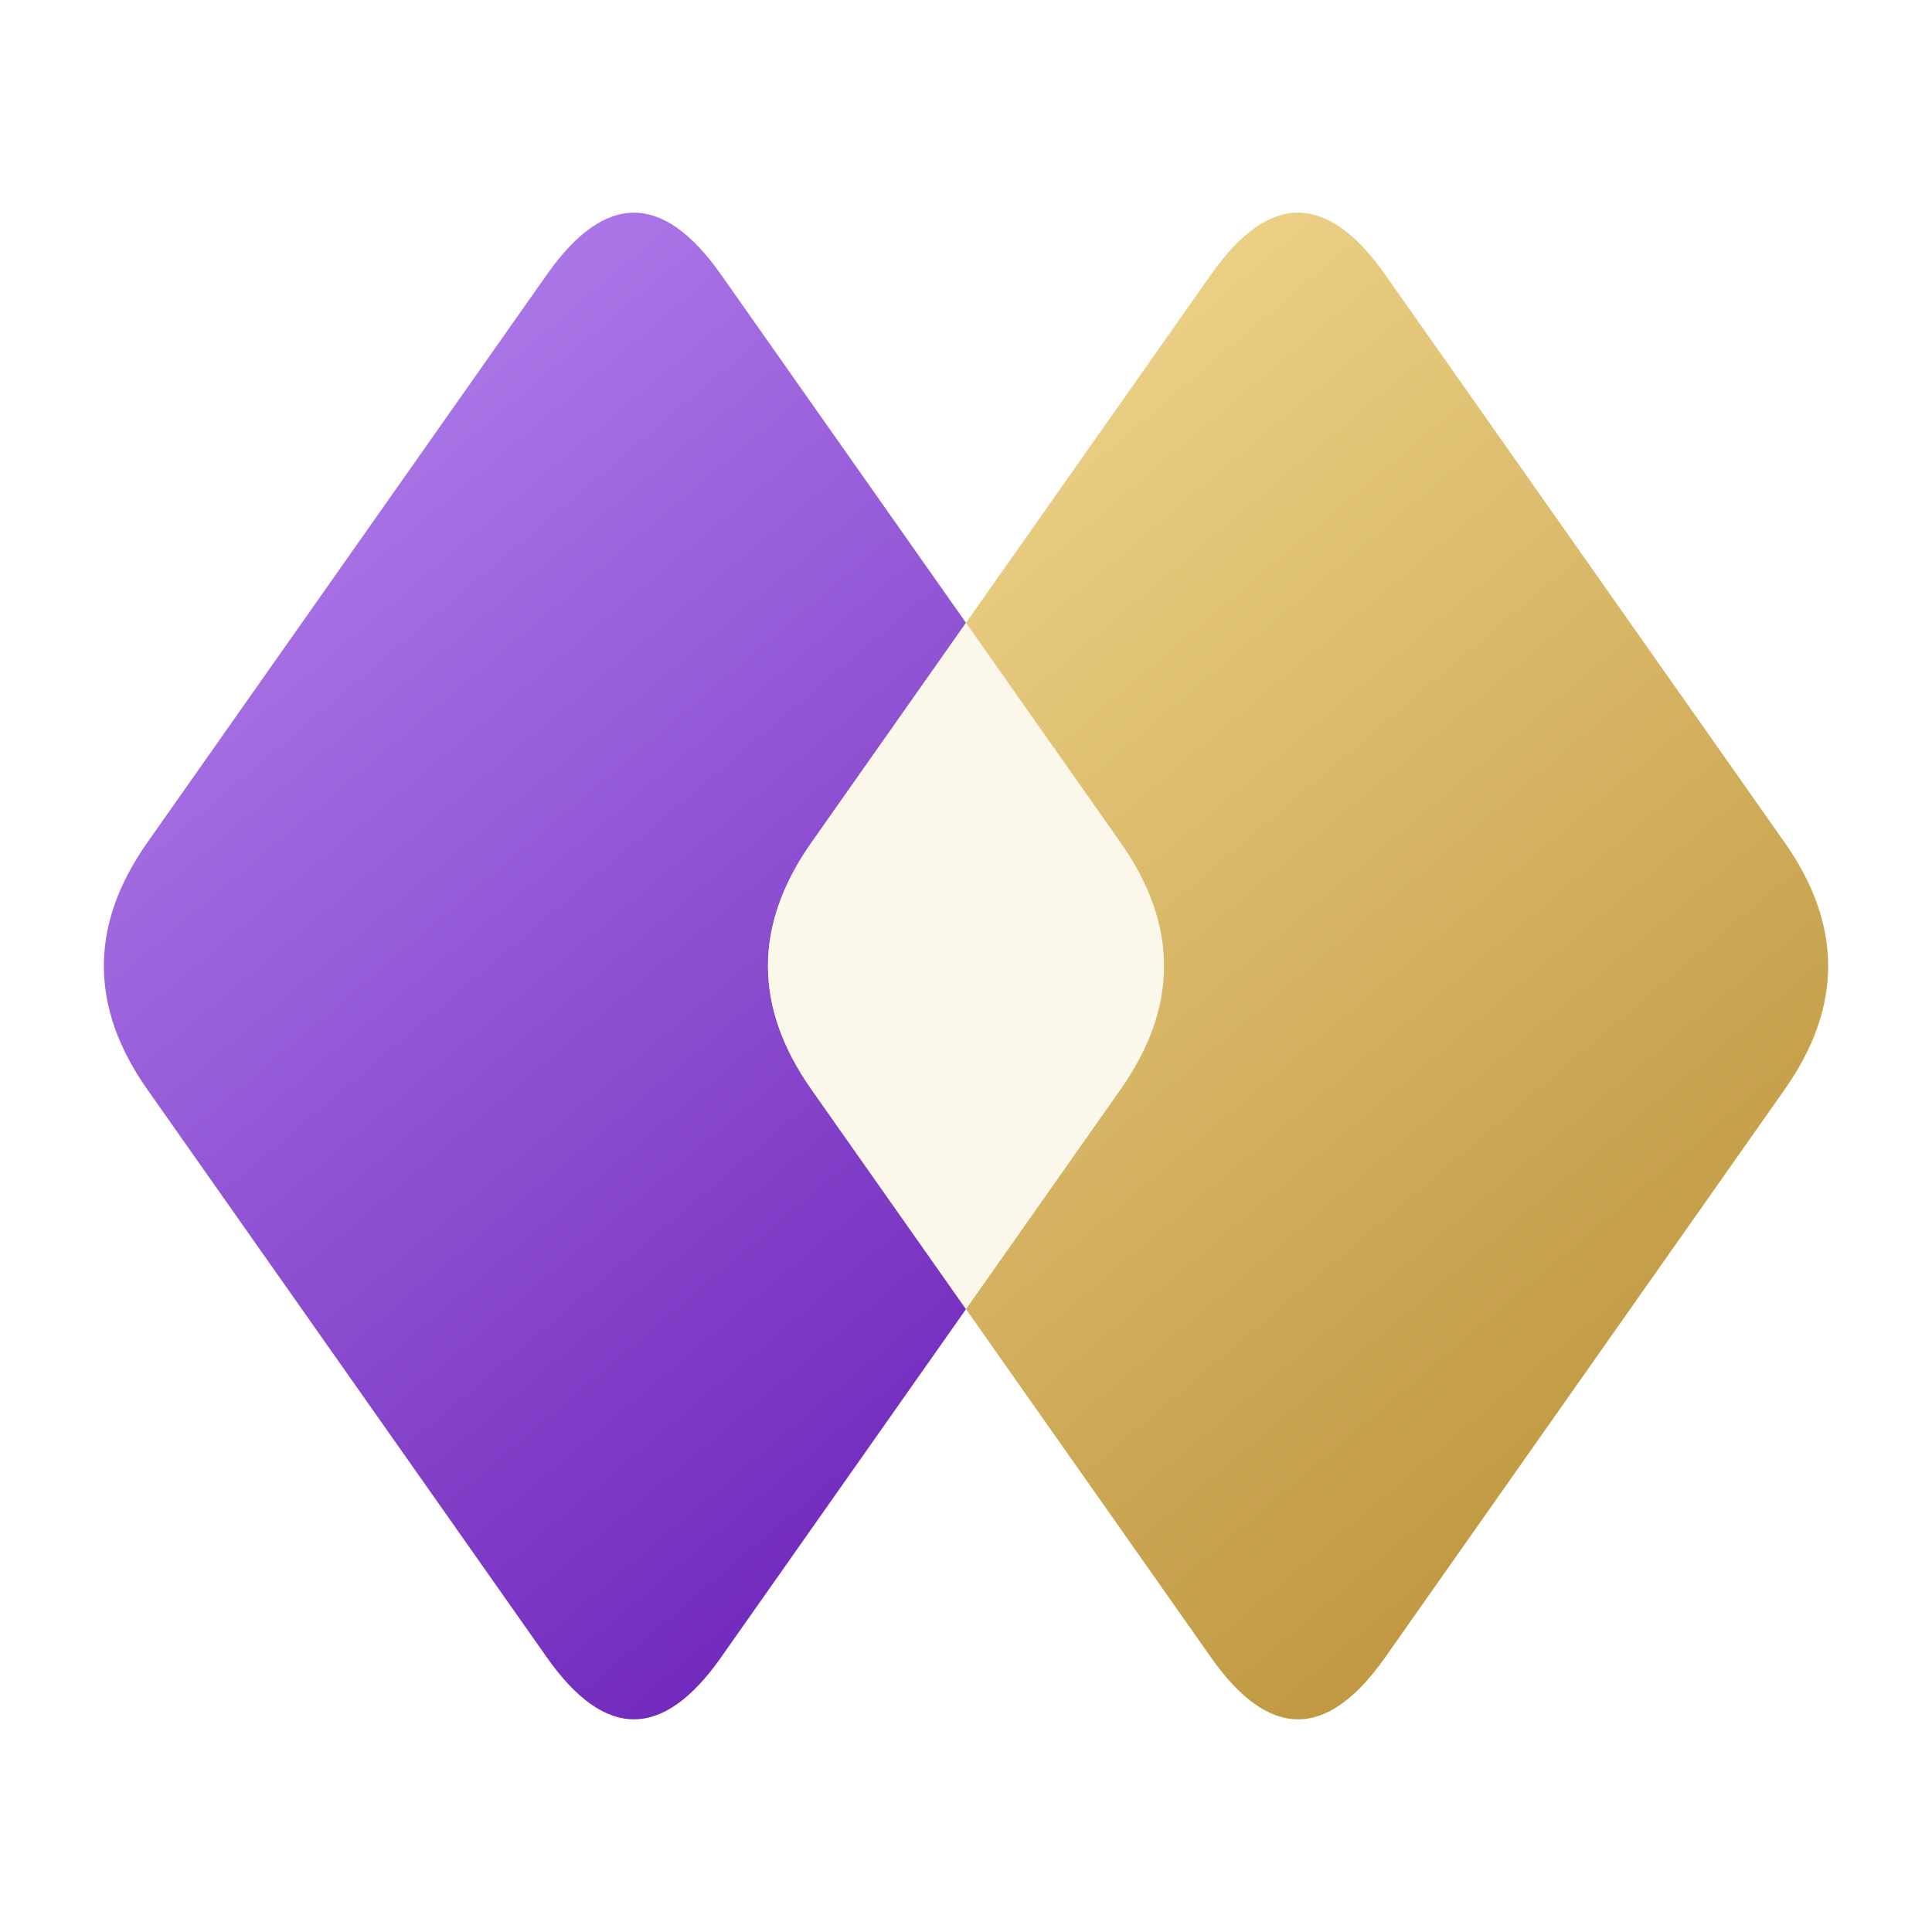
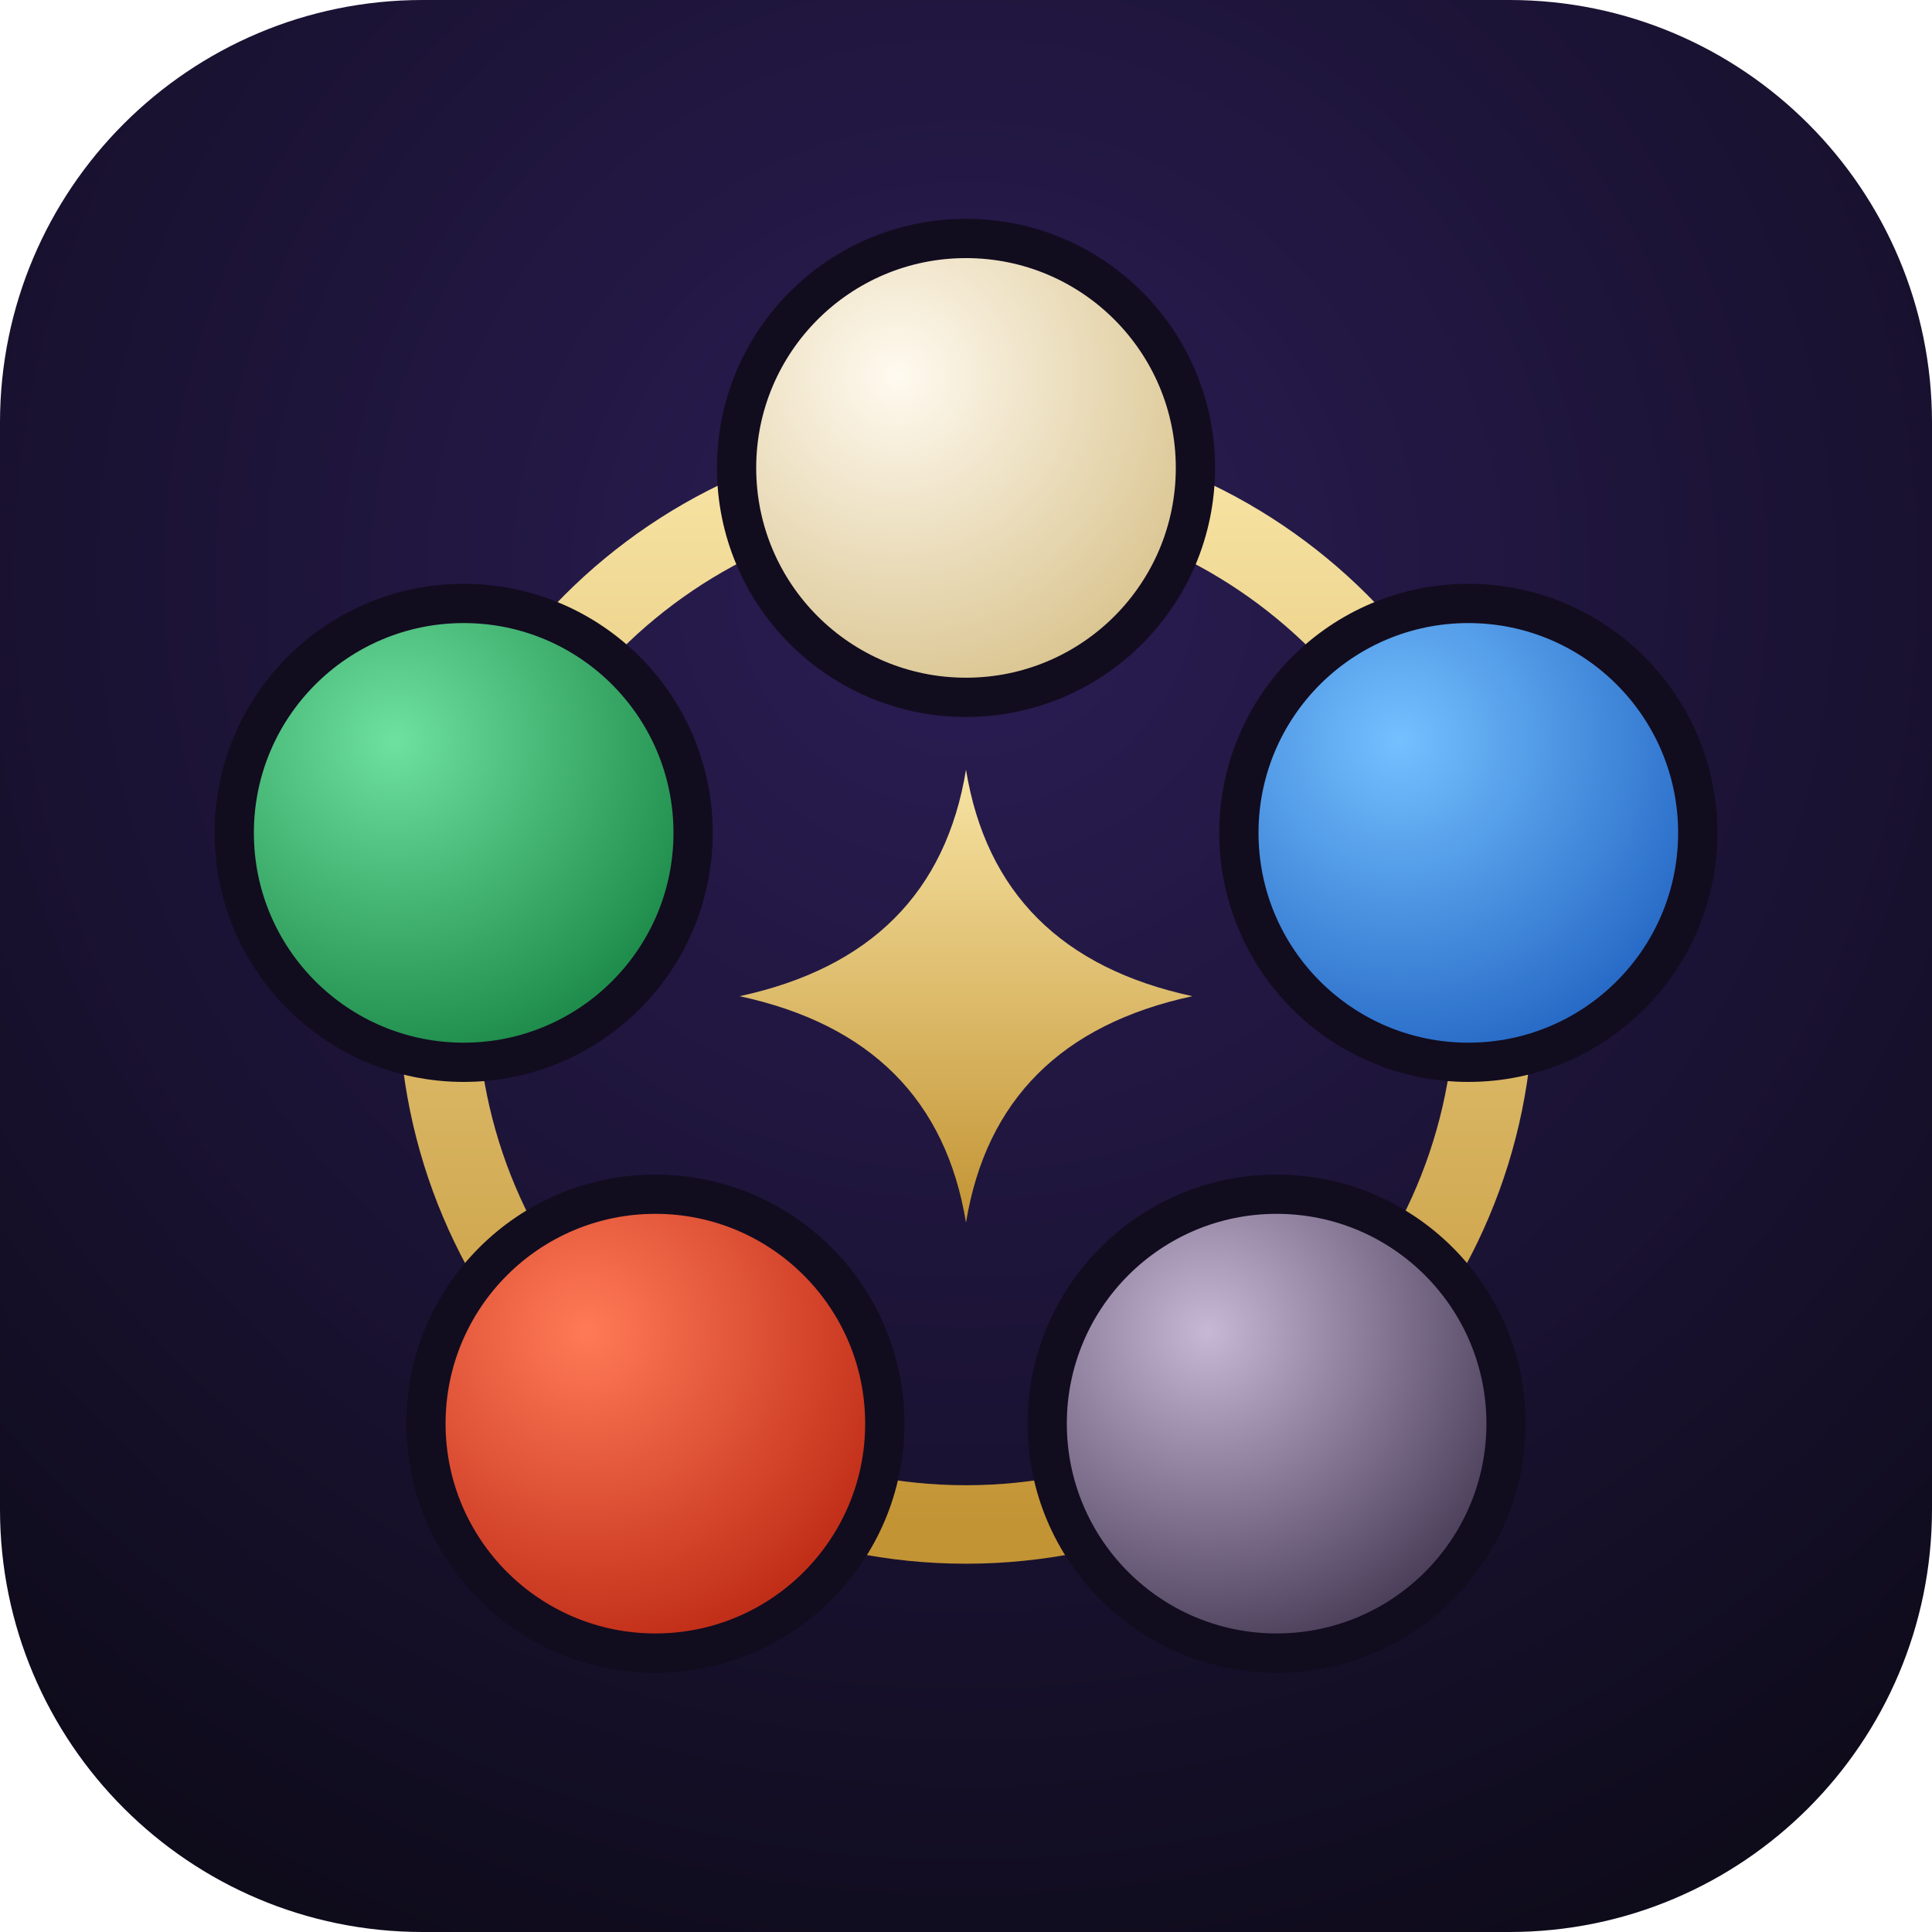
<svg xmlns="http://www.w3.org/2000/svg" width="64" height="64" viewBox="0 0 64 64">
  <defs>
-     <linearGradient id="v" x1="0" y1="0" x2="0.6" y2="1">
-       <stop offset="0" stop-color="#b98af2" />
-       <stop offset="1" stop-color="#7028bb" />
+     <radialGradient id="bg" cx="0.5" cy="0.3" r="0.85">
+       <stop offset="0" stop-color="#2b1d55" />
+       <stop offset="1" stop-color="#0b0914" />
+     </radialGradient>
+     <linearGradient id="gd" x1="0" y1="0" x2="0" y2="1">
+       <stop offset="0" stop-color="#f7e3a3" />
+       <stop offset="1" stop-color="#c39434" />
    </linearGradient>
-     <linearGradient id="b" x1="0.4" y1="0" x2="1" y2="1">
-       <stop offset="0" stop-color="#ecd187" />
-       <stop offset="1" stop-color="#b58a30" />
-     </linearGradient>
-     <radialGradient id="g" cx="0.5" cy="0" r="0.9">
-       <stop offset="0" stop-color="#1d1740" />
-       <stop offset="1" stop-color="#0c0b14" />
+     <radialGradient id="o0" cx="0.35" cy="0.3" r="0.8">
+       <stop offset="0" stop-color="#fffaf0" />
+       <stop offset="1" stop-color="#d6bf86" />
    </radialGradient>
-     <clipPath id="l">
-       <path d="M18.12 9.09Q21 5 23.88 9.09L37.12 27.91Q40 32 37.12 36.09L23.88 54.91Q21 59 18.12 54.91L4.88 36.09Q2 32 4.88 27.91Z" />
-     </clipPath>
+     <radialGradient id="o1" cx="0.35" cy="0.3" r="0.8">
+       <stop offset="0" stop-color="#74c0ff" />
+       <stop offset="1" stop-color="#1d5fbf" />
+     </radialGradient>
+     <radialGradient id="o2" cx="0.35" cy="0.3" r="0.8">
+       <stop offset="0" stop-color="#c7b8d6" />
+       <stop offset="1" stop-color="#3b2f4a" />
+     </radialGradient>
+     <radialGradient id="o3" cx="0.35" cy="0.3" r="0.8">
+       <stop offset="0" stop-color="#ff7a57" />
+       <stop offset="1" stop-color="#b8230f" />
+     </radialGradient>
+     <radialGradient id="o4" cx="0.35" cy="0.3" r="0.8">
+       <stop offset="0" stop-color="#6ee09f" />
+       <stop offset="1" stop-color="#13803f" />
+     </radialGradient>
  </defs>
-   <g>
-     <path d="M18.12 9.09Q21 5 23.88 9.09L37.12 27.91Q40 32 37.12 36.09L23.88 54.91Q21 59 18.12 54.91L4.88 36.09Q2 32 4.88 27.91Z" fill="url(#v)" />
-     <path d="M40.12 9.09Q43 5 45.88 9.09L59.12 27.91Q62 32 59.12 36.09L45.88 54.91Q43 59 40.12 54.91L26.88 36.09Q24 32 26.88 27.91Z" fill="url(#b)" />
-     <path d="M40.12 9.09Q43 5 45.88 9.09L59.12 27.91Q62 32 59.12 36.09L45.88 54.91Q43 59 40.12 54.91L26.88 36.09Q24 32 26.88 27.91Z" fill="#fbf7ea" clip-path="url(#l)" />
-   </g>
+   <rect width="64" height="64" rx="14" fill="url(#bg)" />
+   <circle cx="32" cy="33" r="17.5" fill="none" stroke="url(#gd)" stroke-width="2.6" />
+   <path d="M32 25.5Q33 31.6 39.5 33Q33 34.4 32 40.5Q31 34.4 24.5 33Q31 31.6 32 25.5Z" fill="url(#gd)" />
+   <circle cx="32.00" cy="15.50" r="7.6" fill="url(#o0)" stroke="#120c1f" stroke-width="1.3" />
+   <circle cx="48.64" cy="27.59" r="7.6" fill="url(#o1)" stroke="#120c1f" stroke-width="1.3" />
+   <circle cx="42.29" cy="47.16" r="7.6" fill="url(#o2)" stroke="#120c1f" stroke-width="1.3" />
+   <circle cx="21.71" cy="47.16" r="7.6" fill="url(#o3)" stroke="#120c1f" stroke-width="1.3" />
+   <circle cx="15.36" cy="27.59" r="7.6" fill="url(#o4)" stroke="#120c1f" stroke-width="1.3" />
</svg>
